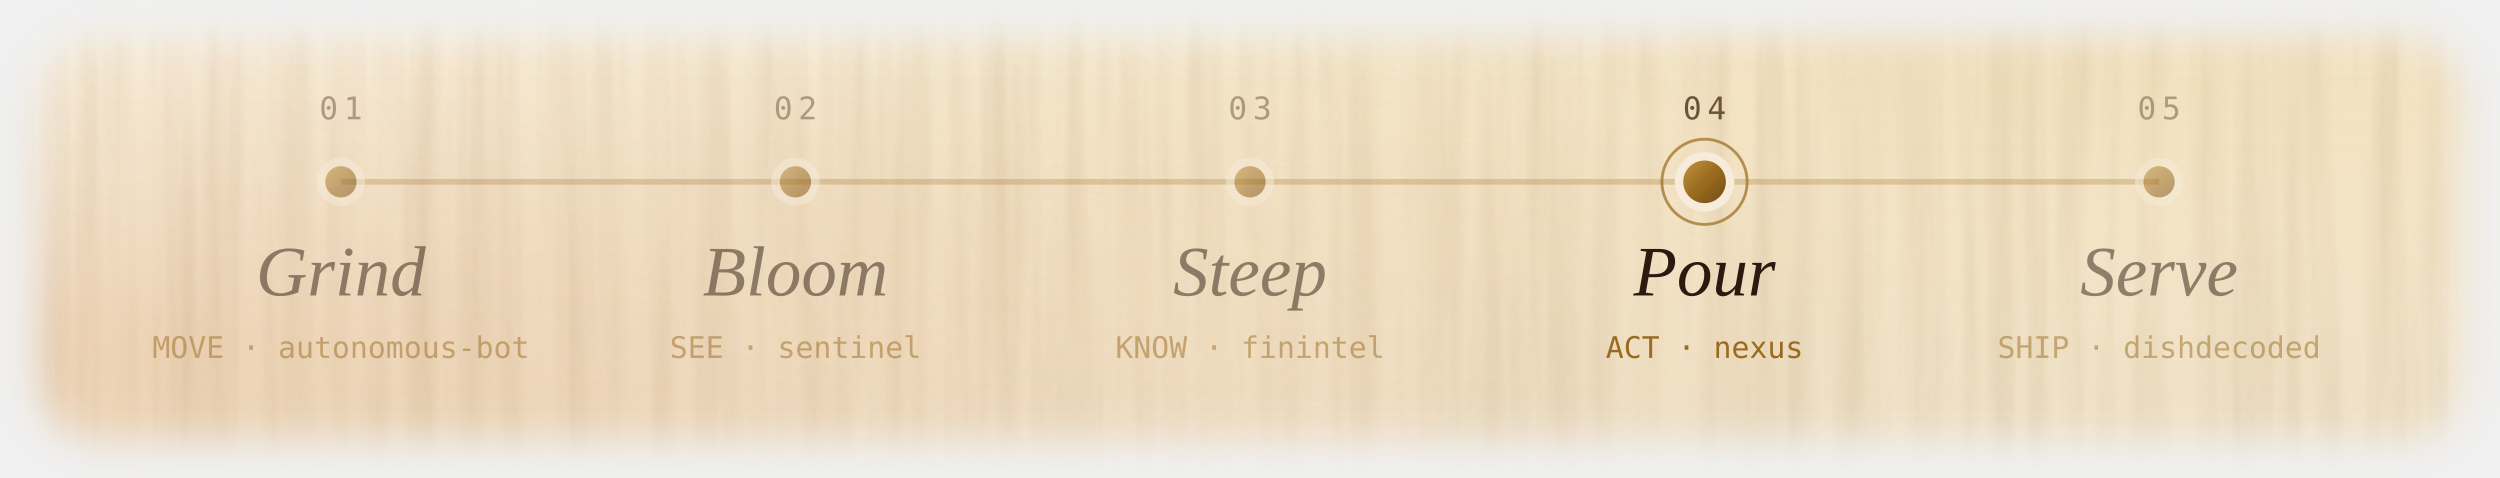
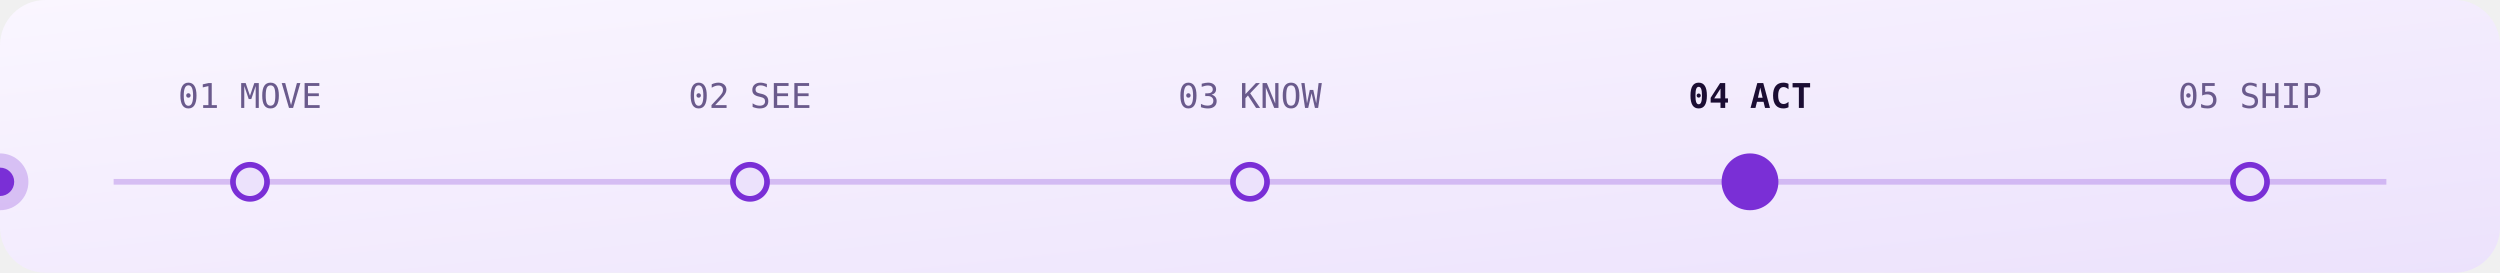
- <svg xmlns="http://www.w3.org/2000/svg" viewBox="0 0 880 168" width="100%" role="img" aria-label="nexus is one pour in a five-stage loop: move, see, know, act, ship">
+ <svg xmlns="http://www.w3.org/2000/svg" viewBox="0 0 880 96" width="100%" role="img" aria-label="nexus is one stop in a loop: move, see, know, act, ship">
  <defs>
-     <linearGradient id="wall" x1="0" y1="0" x2="0" y2="1">
-       <stop offset="0" stop-color="#fcf7ec" />
-       <stop offset=".6" stop-color="#f5ead5" />
-       <stop offset="1" stop-color="#eedfc4" />
+     <linearGradient id="bg" x1="0" y1="0" x2="1" y2="1">
+       <stop offset="0" stop-color="#faf6ff" />
+       <stop offset="1" stop-color="#ece2fc" />
    </linearGradient>
-     <radialGradient id="lamp" cx=".84" cy="0" r=".95">
-       <stop offset="0" stop-color="#e2bd72" stop-opacity=".40" />
-       <stop offset="1" stop-color="#e2bd72" stop-opacity="0" />
+     <radialGradient id="glow" cx=".8" cy=".2" r=".7">
+       <stop offset="0" stop-color="#7a2fd6" stop-opacity=".22" />
+       <stop offset="1" stop-color="#7a2fd6" stop-opacity="0" />
    </radialGradient>
-     <radialGradient id="ember" cx="0" cy=".7" r=".8">
-       <stop offset="0" stop-color="#e3b48a" stop-opacity=".40" />
-       <stop offset="1" stop-color="#e3b48a" stop-opacity="0" />
+     <radialGradient id="heat">
+       <stop offset="0" stop-color="#fff7b0" />
+       <stop offset=".35" stop-color="#ffd23f" />
+       <stop offset=".7" stop-color="#ff6a00" />
+       <stop offset="1" stop-color="#b3001b" stop-opacity=".6" />
    </radialGradient>
-     <linearGradient id="glass" x1="0" y1="0" x2="1" y2="1">
-       <stop offset="0" stop-color="#ffffff" stop-opacity=".70" />
-       <stop offset="1" stop-color="#ffffff" stop-opacity=".32" />
+     <linearGradient id="bar" x1="0" x2="1">
+       <stop offset="0" stop-color="#7a2fd6" />
+       <stop offset="1" stop-color="#0b8ea8" />
    </linearGradient>
-     <linearGradient id="green" x1="0" y1="0" x2="1" y2="1">
-       <stop offset="0" stop-color="#cfe6d6" stop-opacity=".95" />
-       <stop offset="1" stop-color="#ffffff" stop-opacity=".35" />
-     </linearGradient>
-     <linearGradient id="brass" x1="0" y1="0" x2="1" y2="1">
-       <stop offset="0" stop-color="#c79a46" />
-       <stop offset=".5" stop-color="#9a6b1f" />
-       <stop offset="1" stop-color="#6b4513" />
-     </linearGradient>
-     <linearGradient id="neo" x1="0" y1="0" x2="1" y2="1">
-       <stop offset="0" stop-color="#fffaf0" />
-       <stop offset="1" stop-color="#efe2c8" />
-     </linearGradient>
-     <linearGradient id="fade" x1="0" y1="0" x2="1" y2="0">
-       <stop offset="0" stop-color="#9a6b1f" stop-opacity=".75" />
-       <stop offset="1" stop-color="#9a6b1f" stop-opacity="0" />
-     </linearGradient>
-     <filter id="grain" x="0" y="0" width="100%" height="100%">
-       <feTurbulence type="fractalNoise" baseFrequency=".11 .005" numOctaves="3" seed="7" />
-       <feColorMatrix values="0 0 0 0 .45  0 0 0 0 .30  0 0 0 0 .15  1.0 0 0 0 -.36" />
-     </filter>
-     <filter id="blur" x="-60%" y="-60%" width="220%" height="220%">
-       <feGaussianBlur stdDeviation="36" />
-     </filter>
-     <filter id="soft" x="-10%" y="-20%" width="120%" height="140%">
-       <feGaussianBlur stdDeviation="7" />
-     </filter>
-     <filter id="lift" x="-20%" y="-40%" width="140%" height="190%">
-       <feDropShadow dx="3" dy="4" stdDeviation="4" flood-color="#6b4a22" flood-opacity=".28" />
-       <feDropShadow dx="-2" dy="-2" stdDeviation="2.5" flood-color="#ffffff" flood-opacity=".9" />
-     </filter>
-     <mask id="feather">
-       <rect x="13" y="13" width="854" height="142" rx="22" fill="#fff" filter="url(#soft)" />
-     </mask>
-     <clipPath id="clip">
-       <rect width="880" height="168" rx="22" />
-     </clipPath>
  </defs>
-   <g mask="url(#feather)">
-     <rect width="880" height="168" fill="url(#wall)" />
-     <rect width="880" height="168" fill="url(#ember)" />
-     <rect width="880" height="168" fill="url(#lamp)" />
-     <rect width="880" height="168" filter="url(#grain)" opacity=".35" />
-   </g>
-   <path d="M120.0 64H760.0" stroke="#9a6b1f" stroke-opacity=".25" stroke-width="2" />
-   <path d="M120.0 64H760.0" stroke="url(#brass)" stroke-width="2.5" stroke-linecap="round" stroke-dasharray="60 640.0">
-     <animate attributeName="stroke-dashoffset" values="60;-640.0" dur="5s" repeatCount="indefinite" />
-   </path>
-   <circle cx="120.0" cy="64" r="7" fill="url(#brass)" stroke="#f6ecd9" stroke-width="3" opacity=".5" />
-   <text x="120.0" y="42" font-family="'SF Mono',Menlo,Consolas,'DejaVu Sans Mono',monospace" font-size="11" fill="#6b5238" text-anchor="middle" letter-spacing="2" opacity=".5">01</text>
-   <text x="120.0" y="104" font-family="'Bodoni 72','Bodoni MT',Didot,'Playfair Display',Georgia,'Times New Roman',serif" font-size="25" fill="#2c1a10" font-style="italic" text-anchor="middle" opacity=".5">Grind</text>
-   <text x="120.0" y="126" font-family="'SF Mono',Menlo,Consolas,'DejaVu Sans Mono',monospace" font-size="10.5" fill="#9a6b1f" text-anchor="middle" opacity=".5">MOVE · autonomous-bot</text>
-   <circle cx="280.0" cy="64" r="7" fill="url(#brass)" stroke="#f6ecd9" stroke-width="3" opacity=".5" />
-   <text x="280.0" y="42" font-family="'SF Mono',Menlo,Consolas,'DejaVu Sans Mono',monospace" font-size="11" fill="#6b5238" text-anchor="middle" letter-spacing="2" opacity=".5">02</text>
-   <text x="280.0" y="104" font-family="'Bodoni 72','Bodoni MT',Didot,'Playfair Display',Georgia,'Times New Roman',serif" font-size="25" fill="#2c1a10" font-style="italic" text-anchor="middle" opacity=".5">Bloom</text>
-   <text x="280.0" y="126" font-family="'SF Mono',Menlo,Consolas,'DejaVu Sans Mono',monospace" font-size="10.5" fill="#9a6b1f" text-anchor="middle" opacity=".5">SEE · sentinel</text>
-   <circle cx="440.0" cy="64" r="7" fill="url(#brass)" stroke="#f6ecd9" stroke-width="3" opacity=".5" />
-   <text x="440.0" y="42" font-family="'SF Mono',Menlo,Consolas,'DejaVu Sans Mono',monospace" font-size="11" fill="#6b5238" text-anchor="middle" letter-spacing="2" opacity=".5">03</text>
-   <text x="440.0" y="104" font-family="'Bodoni 72','Bodoni MT',Didot,'Playfair Display',Georgia,'Times New Roman',serif" font-size="25" fill="#2c1a10" font-style="italic" text-anchor="middle" opacity=".5">Steep</text>
-   <text x="440.0" y="126" font-family="'SF Mono',Menlo,Consolas,'DejaVu Sans Mono',monospace" font-size="10.5" fill="#9a6b1f" text-anchor="middle" opacity=".5">KNOW · finintel</text>
-   <circle cx="600.0" cy="64" r="15" fill="none" stroke="#9a6b1f" stroke-opacity=".7">
-     <animate attributeName="r" values="12;19;12" dur="2.6s" repeatCount="indefinite" />
-     <animate attributeName="stroke-opacity" values=".8;0;.8" dur="2.6s" repeatCount="indefinite" />
+   <rect width="880" height="96" rx="16" fill="url(#bg)" />
+   <line x1="40" y1="64" x2="840" y2="64" stroke="#7a2fd6" stroke-opacity=".25" stroke-width="2" />
+   <circle cy="64" r="5" fill="#7a2fd6">
+     <animate attributeName="cx" values="40;840" dur="5s" repeatCount="indefinite" />
  </circle>
-   <circle cx="600.0" cy="64" r="9" fill="url(#brass)" stroke="#f6ecd9" stroke-width="3" opacity="1" />
-   <text x="600.0" y="42" font-family="'SF Mono',Menlo,Consolas,'DejaVu Sans Mono',monospace" font-size="11" fill="#6b5238" text-anchor="middle" letter-spacing="2" opacity="1">04</text>
-   <text x="600.0" y="104" font-family="'Bodoni 72','Bodoni MT',Didot,'Playfair Display',Georgia,'Times New Roman',serif" font-size="25" fill="#2c1a10" font-style="italic" text-anchor="middle" opacity="1">Pour</text>
-   <text x="600.0" y="126" font-family="'SF Mono',Menlo,Consolas,'DejaVu Sans Mono',monospace" font-size="10.5" fill="#9a6b1f" text-anchor="middle" opacity="1">ACT · nexus</text>
-   <circle cx="760.0" cy="64" r="7" fill="url(#brass)" stroke="#f6ecd9" stroke-width="3" opacity=".5" />
-   <text x="760.0" y="42" font-family="'SF Mono',Menlo,Consolas,'DejaVu Sans Mono',monospace" font-size="11" fill="#6b5238" text-anchor="middle" letter-spacing="2" opacity=".5">05</text>
-   <text x="760.0" y="104" font-family="'Bodoni 72','Bodoni MT',Didot,'Playfair Display',Georgia,'Times New Roman',serif" font-size="25" fill="#2c1a10" font-style="italic" text-anchor="middle" opacity=".5">Serve</text>
-   <text x="760.0" y="126" font-family="'SF Mono',Menlo,Consolas,'DejaVu Sans Mono',monospace" font-size="10.5" fill="#9a6b1f" text-anchor="middle" opacity=".5">SHIP · dishdecoded</text>
+   <circle cy="64" r="10" fill="#7a2fd6" opacity=".25">
+     <animate attributeName="cx" values="40;840" dur="5s" repeatCount="indefinite" />
+   </circle>
+   <circle cx="88" cy="64" r="6" fill="#ece2fc" stroke="#7a2fd6" stroke-width="2" />
+   <text x="88" y="38" font-family="'JetBrains Mono', Consolas, monospace" font-size="12" font-weight="400" fill="#6a5a8c" text-anchor="middle">01 MOVE</text>
+   <circle cx="264" cy="64" r="6" fill="#ece2fc" stroke="#7a2fd6" stroke-width="2" />
+   <text x="264" y="38" font-family="'JetBrains Mono', Consolas, monospace" font-size="12" font-weight="400" fill="#6a5a8c" text-anchor="middle">02 SEE</text>
+   <circle cx="440" cy="64" r="6" fill="#ece2fc" stroke="#7a2fd6" stroke-width="2" />
+   <text x="440" y="38" font-family="'JetBrains Mono', Consolas, monospace" font-size="12" font-weight="400" fill="#6a5a8c" text-anchor="middle">03 KNOW</text>
+   <circle cx="616" cy="64" r="9" fill="#7a2fd6" stroke="#7a2fd6" stroke-width="2" />
+   <text x="616" y="38" font-family="'JetBrains Mono', Consolas, monospace" font-size="12" font-weight="700" fill="#1b0d33" text-anchor="middle">04 ACT</text>
+   <circle cx="792" cy="64" r="6" fill="#ece2fc" stroke="#7a2fd6" stroke-width="2" />
+   <text x="792" y="38" font-family="'JetBrains Mono', Consolas, monospace" font-size="12" font-weight="400" fill="#6a5a8c" text-anchor="middle">05 SHIP</text>
</svg>
